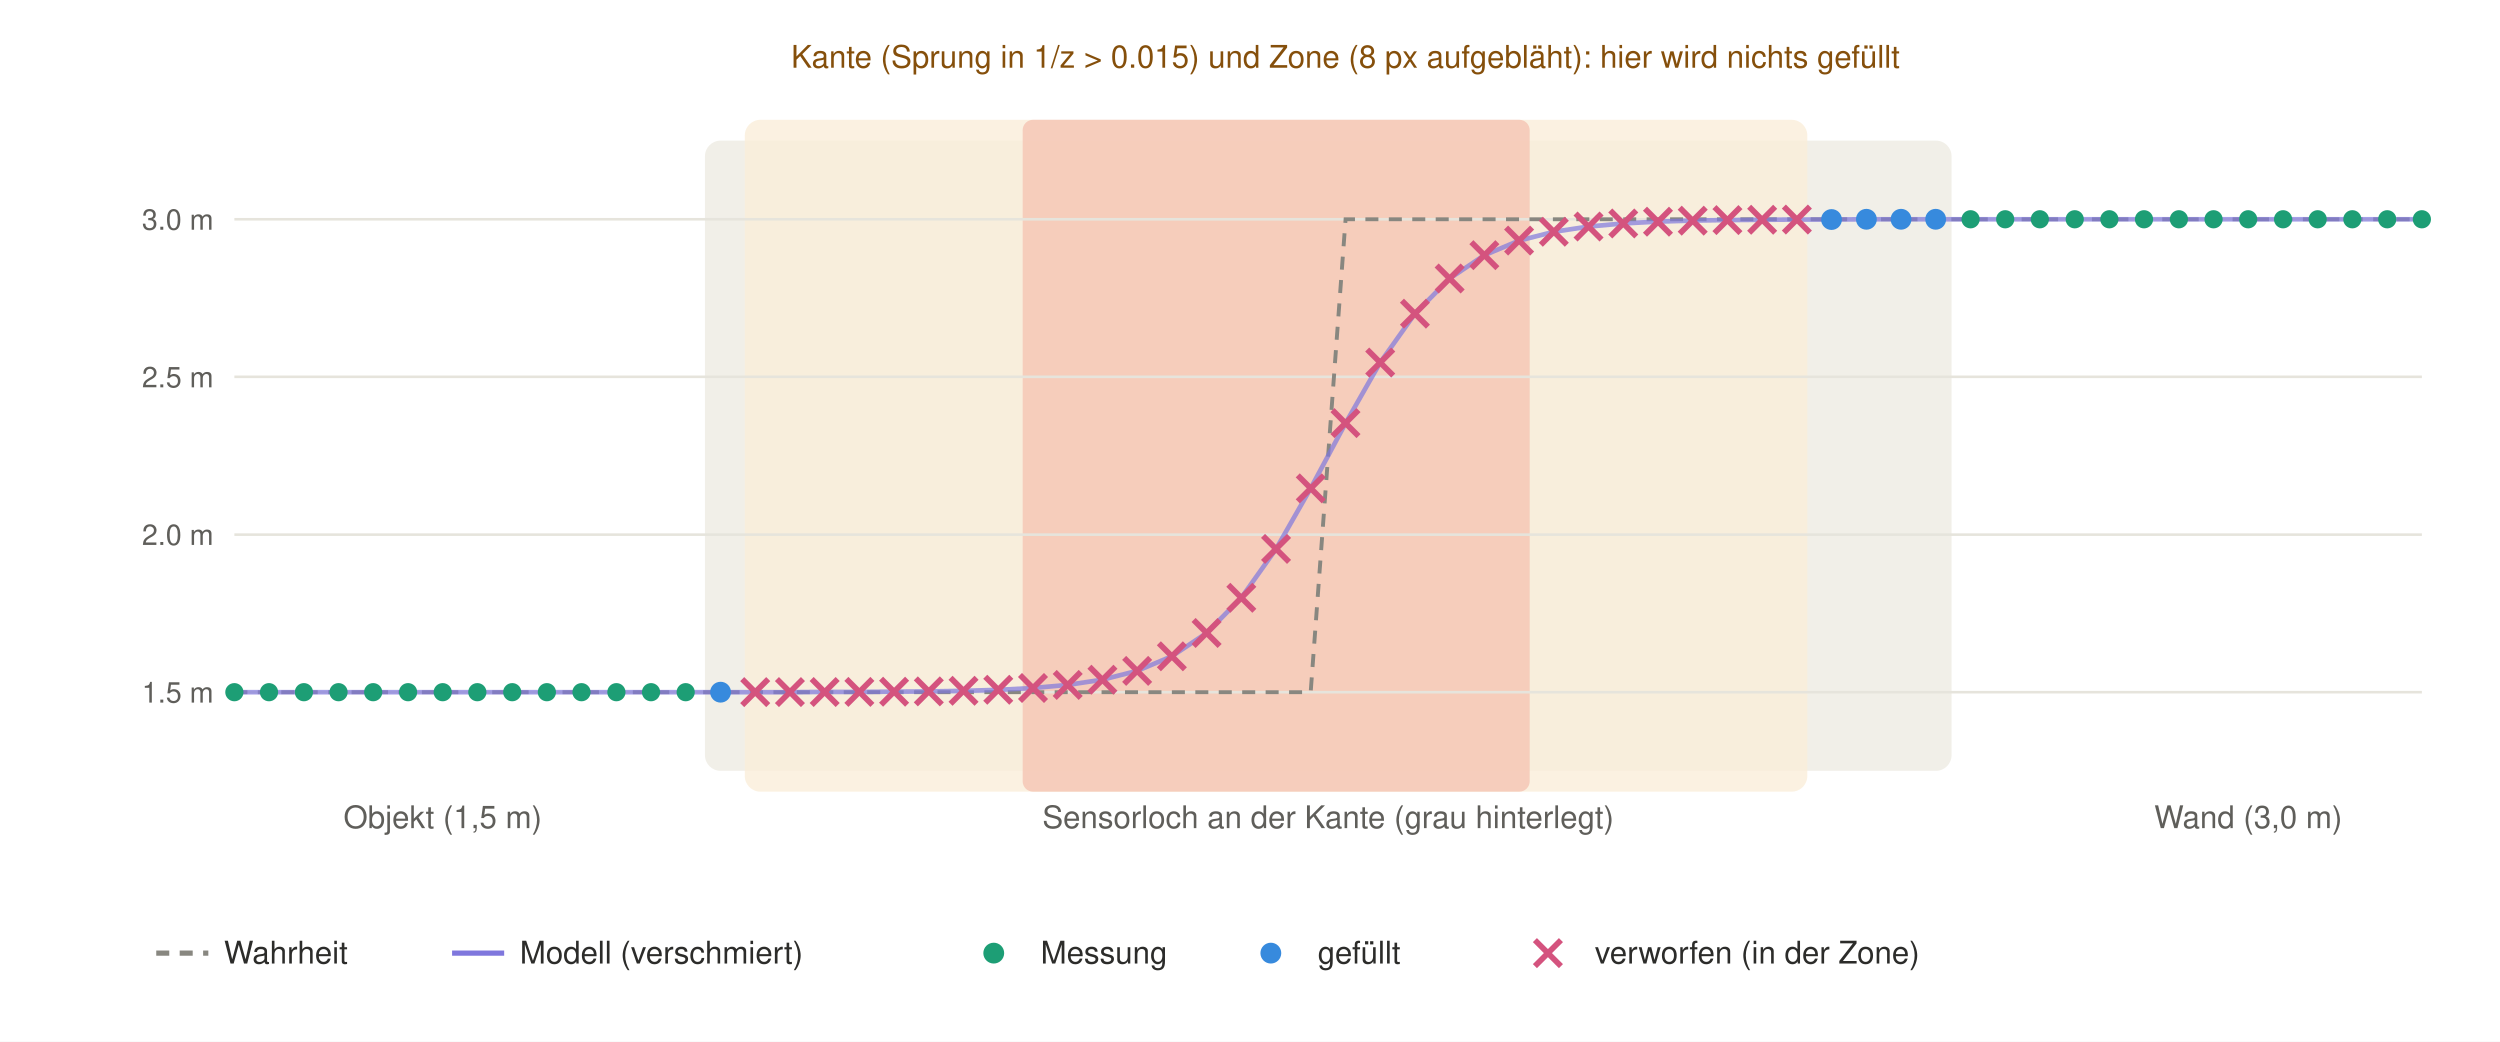
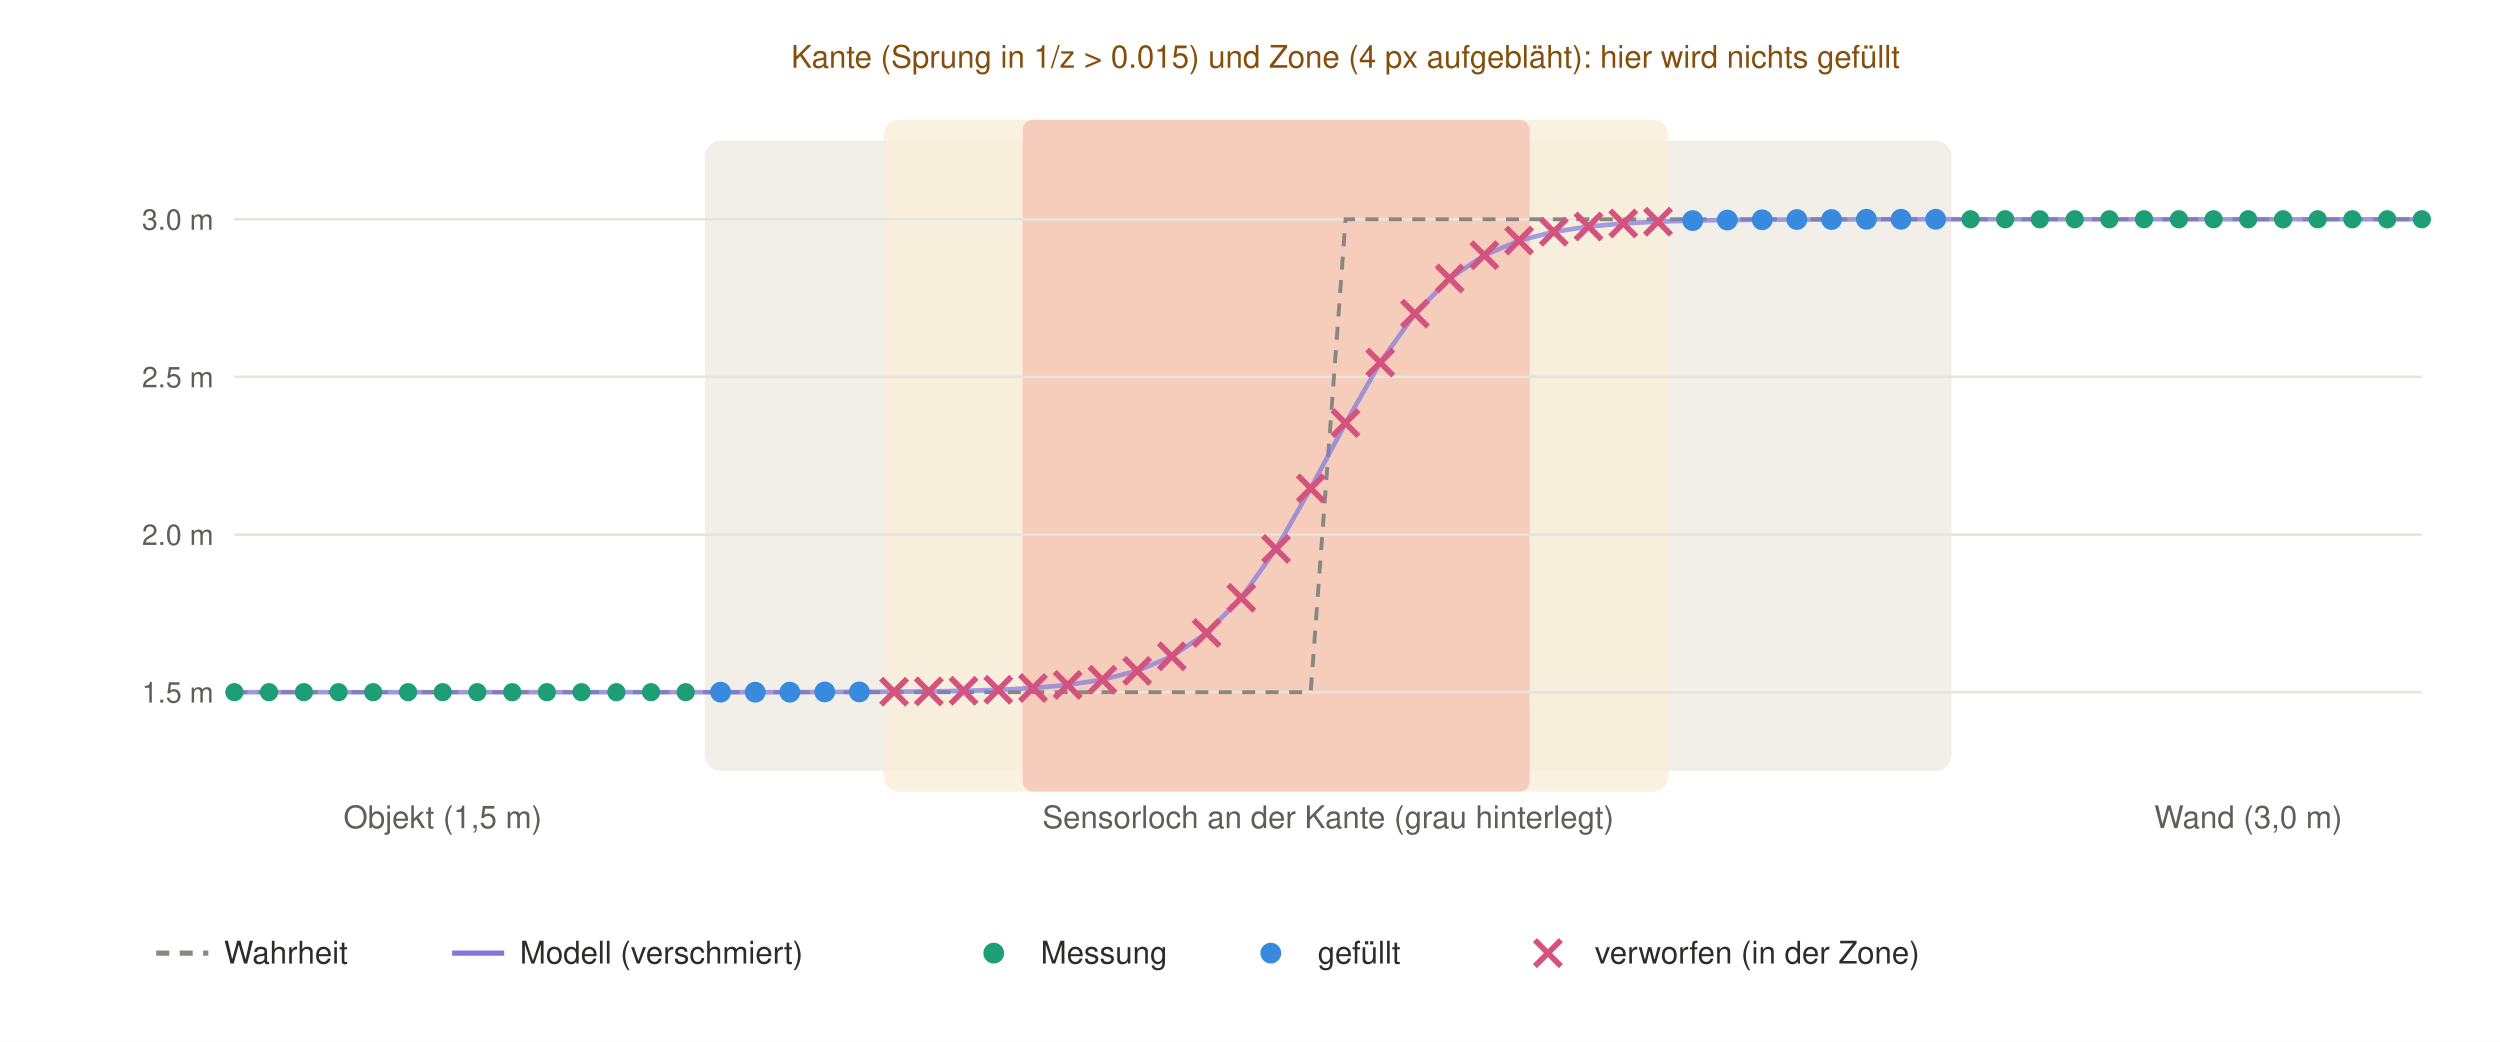
<svg xmlns="http://www.w3.org/2000/svg" width="960" height="400" viewBox="0 0 960 400" font-family="Helvetica, Arial, sans-serif">
  <rect width="960" height="400" fill="#ffffff" />
  <defs>
    <marker id="a" viewBox="0 0 10 10" refX="8" refY="5" markerWidth="7" markerHeight="7" orient="auto">
      <path d="M2 1L8 5L2 9" fill="none" stroke="#5F5E5A" stroke-width="1.6" />
    </marker>
  </defs>
  <rect x="270.7" y="54" width="478.7" height="242" fill="#F1EFE8" rx="6" />
-   <rect x="286.0" y="46" width="408.0" height="258" fill="#FAEEDA" opacity="0.8" rx="6" />
+   <rect x="339.3" y="46" width="301.3" height="258" fill="#FAEEDA" opacity="0.8" rx="6" />
  <rect x="392.7" y="46" width="194.7" height="258" fill="#F5C4B3" opacity="0.8" rx="4" />
-   <text x="516.667" y="26" font-size="12" text-anchor="middle" fill="#854F0B" font-weight="400">Kante (Sprung in 1/z &gt; 0.015) und Zone (8 px aufgebläht): hier wird nichts gefüllt</text>
+   <text x="516.667" y="26" font-size="12" text-anchor="middle" fill="#854F0B" font-weight="400">Kante (Sprung in 1/z &gt; 0.015) und Zone (4 px aufgebläht): hier wird nichts gefüllt</text>
  <line x1="90" x2="930" y1="265.8" y2="265.8" stroke="#e6e4dc" />
  <text x="82" y="269.789" font-size="11" text-anchor="end" fill="#5F5E5A" font-weight="400">1.5 m</text>
  <line x1="90" x2="930" y1="205.3" y2="205.3" stroke="#e6e4dc" />
  <text x="82" y="209.263" font-size="11" text-anchor="end" fill="#5F5E5A" font-weight="400">2.0 m</text>
  <line x1="90" x2="930" y1="144.7" y2="144.7" stroke="#e6e4dc" />
  <text x="82" y="148.737" font-size="11" text-anchor="end" fill="#5F5E5A" font-weight="400">2.5 m</text>
  <line x1="90" x2="930" y1="84.2" y2="84.2" stroke="#e6e4dc" />
  <text x="82" y="88.211" font-size="11" text-anchor="end" fill="#5F5E5A" font-weight="400">3.0 m</text>
  <polyline points="90.0,265.8 103.3,265.8 116.7,265.8 130.0,265.8 143.3,265.8 156.7,265.8 170.0,265.8 183.3,265.8 196.7,265.8 210.0,265.8 223.3,265.8 236.7,265.8 250.0,265.8 263.3,265.8 276.7,265.8 290.0,265.8 303.3,265.8 316.7,265.8 330.0,265.8 343.3,265.8 356.7,265.8 370.0,265.8 383.3,265.8 396.7,265.8 410.0,265.8 423.3,265.8 436.7,265.8 450.0,265.8 463.3,265.8 476.7,265.8 490.0,265.8 503.3,265.8 516.7,84.2 530.0,84.2 543.3,84.2 556.7,84.2 570.0,84.2 583.3,84.2 596.7,84.2 610.0,84.2 623.3,84.2 636.7,84.2 650.0,84.2 663.3,84.2 676.7,84.2 690.0,84.2 703.3,84.2 716.7,84.2 730.0,84.2 743.3,84.2 756.7,84.2 770.0,84.2 783.3,84.2 796.7,84.2 810.0,84.2 823.3,84.2 836.7,84.2 850.0,84.2 863.3,84.2 876.7,84.2 890.0,84.2 903.3,84.2 916.7,84.2 930.0,84.2" fill="none" stroke="#888780" stroke-width="1.5" stroke-dasharray="5 4" />
  <polyline points="90.0,265.8 103.3,265.8 116.7,265.8 130.0,265.8 143.3,265.8 156.7,265.8 170.0,265.8 183.3,265.8 196.7,265.8 210.0,265.8 223.3,265.8 236.7,265.8 250.0,265.8 263.3,265.8 276.7,265.8 290.0,265.8 303.3,265.8 316.7,265.7 330.0,265.7 343.3,265.6 356.7,265.5 370.0,265.3 383.3,264.9 396.7,264.2 410.0,263.0 423.3,261.0 436.7,257.6 450.0,252.0 463.3,243.1 476.7,229.5 490.0,210.8 503.3,187.5 516.7,162.5 530.0,139.2 543.3,120.5 556.7,106.9 570.0,98.0 583.3,92.4 596.7,89.0 610.0,87.0 623.3,85.8 636.7,85.1 650.0,84.7 663.3,84.5 676.7,84.4 690.0,84.3 703.3,84.3 716.7,84.2 730.0,84.2 743.3,84.2 756.7,84.2 770.0,84.2 783.3,84.2 796.7,84.2 810.0,84.2 823.3,84.2 836.7,84.2 850.0,84.2 863.3,84.2 876.7,84.2 890.0,84.2 903.3,84.2 916.7,84.2 930.0,84.2" fill="none" stroke="#7F77DD" stroke-width="1.8" opacity="0.7" />
  <circle cx="90.0" cy="265.8" r="3.5" fill="#1D9E75" />
  <circle cx="103.3" cy="265.8" r="3.5" fill="#1D9E75" />
  <circle cx="116.7" cy="265.8" r="3.5" fill="#1D9E75" />
  <circle cx="130.0" cy="265.8" r="3.5" fill="#1D9E75" />
  <circle cx="143.3" cy="265.8" r="3.5" fill="#1D9E75" />
  <circle cx="156.7" cy="265.8" r="3.5" fill="#1D9E75" />
  <circle cx="170.0" cy="265.8" r="3.5" fill="#1D9E75" />
  <circle cx="183.3" cy="265.8" r="3.5" fill="#1D9E75" />
  <circle cx="196.7" cy="265.8" r="3.5" fill="#1D9E75" />
  <circle cx="210.0" cy="265.8" r="3.5" fill="#1D9E75" />
  <circle cx="223.3" cy="265.8" r="3.5" fill="#1D9E75" />
  <circle cx="236.7" cy="265.8" r="3.5" fill="#1D9E75" />
  <circle cx="250.0" cy="265.8" r="3.5" fill="#1D9E75" />
  <circle cx="263.3" cy="265.8" r="3.5" fill="#1D9E75" />
  <circle cx="276.7" cy="265.8" r="4" fill="#378ADD" />
-   <line x1="285.0" y1="260.771" x2="295.0" y2="270.771" stroke="#D4537E" stroke-width="2.2" />
-   <line x1="285.0" y1="270.771" x2="295.0" y2="260.771" stroke="#D4537E" stroke-width="2.2" />
-   <line x1="298.333" y1="260.756" x2="308.333" y2="270.756" stroke="#D4537E" stroke-width="2.2" />
-   <line x1="298.333" y1="270.756" x2="308.333" y2="260.756" stroke="#D4537E" stroke-width="2.2" />
-   <line x1="311.667" y1="260.732" x2="321.667" y2="270.732" stroke="#D4537E" stroke-width="2.2" />
-   <line x1="311.667" y1="270.732" x2="321.667" y2="260.732" stroke="#D4537E" stroke-width="2.2" />
-   <line x1="325.0" y1="260.689" x2="335.0" y2="270.689" stroke="#D4537E" stroke-width="2.2" />
-   <line x1="325.0" y1="270.689" x2="335.0" y2="260.689" stroke="#D4537E" stroke-width="2.2" />
+   <circle cx="290.0" cy="265.8" r="4" fill="#378ADD" />
+   <circle cx="303.3" cy="265.8" r="4" fill="#378ADD" />
+   <circle cx="316.7" cy="265.7" r="4" fill="#378ADD" />
+   <circle cx="330.0" cy="265.7" r="4" fill="#378ADD" />
  <line x1="338.333" y1="260.615" x2="348.333" y2="270.615" stroke="#D4537E" stroke-width="2.2" />
  <line x1="338.333" y1="270.615" x2="348.333" y2="260.615" stroke="#D4537E" stroke-width="2.2" />
  <line x1="351.667" y1="260.485" x2="361.667" y2="270.485" stroke="#D4537E" stroke-width="2.2" />
  <line x1="351.667" y1="270.485" x2="361.667" y2="260.485" stroke="#D4537E" stroke-width="2.2" />
  <line x1="365.0" y1="260.259" x2="375.0" y2="270.259" stroke="#D4537E" stroke-width="2.2" />
  <line x1="365.0" y1="270.259" x2="375.0" y2="260.259" stroke="#D4537E" stroke-width="2.2" />
  <line x1="378.333" y1="259.867" x2="388.333" y2="269.867" stroke="#D4537E" stroke-width="2.2" />
  <line x1="378.333" y1="269.867" x2="388.333" y2="259.867" stroke="#D4537E" stroke-width="2.2" />
  <line x1="391.667" y1="259.188" x2="401.667" y2="269.188" stroke="#D4537E" stroke-width="2.2" />
  <line x1="391.667" y1="269.188" x2="401.667" y2="259.188" stroke="#D4537E" stroke-width="2.2" />
  <line x1="405.0" y1="258.017" x2="415.0" y2="268.017" stroke="#D4537E" stroke-width="2.2" />
  <line x1="405.0" y1="268.017" x2="415.0" y2="258.017" stroke="#D4537E" stroke-width="2.2" />
  <line x1="418.333" y1="256.012" x2="428.333" y2="266.012" stroke="#D4537E" stroke-width="2.2" />
  <line x1="418.333" y1="266.012" x2="428.333" y2="256.012" stroke="#D4537E" stroke-width="2.2" />
  <line x1="431.667" y1="252.622" x2="441.667" y2="262.622" stroke="#D4537E" stroke-width="2.2" />
  <line x1="431.667" y1="262.622" x2="441.667" y2="252.622" stroke="#D4537E" stroke-width="2.2" />
  <line x1="445.0" y1="247.015" x2="455.0" y2="257.015" stroke="#D4537E" stroke-width="2.2" />
  <line x1="445.0" y1="257.015" x2="455.0" y2="247.015" stroke="#D4537E" stroke-width="2.2" />
  <line x1="458.333" y1="238.063" x2="468.333" y2="248.063" stroke="#D4537E" stroke-width="2.2" />
  <line x1="458.333" y1="248.063" x2="468.333" y2="238.063" stroke="#D4537E" stroke-width="2.2" />
  <line x1="471.667" y1="224.549" x2="481.667" y2="234.549" stroke="#D4537E" stroke-width="2.2" />
  <line x1="471.667" y1="234.549" x2="481.667" y2="224.549" stroke="#D4537E" stroke-width="2.2" />
  <line x1="485.0" y1="205.782" x2="495.0" y2="215.782" stroke="#D4537E" stroke-width="2.2" />
  <line x1="485.0" y1="215.782" x2="495.0" y2="205.782" stroke="#D4537E" stroke-width="2.2" />
  <line x1="498.333" y1="182.529" x2="508.333" y2="192.529" stroke="#D4537E" stroke-width="2.2" />
  <line x1="498.333" y1="192.529" x2="508.333" y2="182.529" stroke="#D4537E" stroke-width="2.2" />
  <line x1="511.667" y1="157.471" x2="521.667" y2="167.471" stroke="#D4537E" stroke-width="2.2" />
  <line x1="511.667" y1="167.471" x2="521.667" y2="157.471" stroke="#D4537E" stroke-width="2.2" />
  <line x1="525.0" y1="134.218" x2="535.0" y2="144.218" stroke="#D4537E" stroke-width="2.2" />
  <line x1="525.0" y1="144.218" x2="535.0" y2="134.218" stroke="#D4537E" stroke-width="2.2" />
  <line x1="538.333" y1="115.451" x2="548.333" y2="125.451" stroke="#D4537E" stroke-width="2.2" />
  <line x1="538.333" y1="125.451" x2="548.333" y2="115.451" stroke="#D4537E" stroke-width="2.2" />
  <line x1="551.667" y1="101.937" x2="561.667" y2="111.937" stroke="#D4537E" stroke-width="2.2" />
  <line x1="551.667" y1="111.937" x2="561.667" y2="101.937" stroke="#D4537E" stroke-width="2.2" />
  <line x1="565.0" y1="92.985" x2="575.0" y2="102.985" stroke="#D4537E" stroke-width="2.2" />
  <line x1="565.0" y1="102.985" x2="575.0" y2="92.985" stroke="#D4537E" stroke-width="2.2" />
  <line x1="578.333" y1="87.378" x2="588.333" y2="97.378" stroke="#D4537E" stroke-width="2.2" />
  <line x1="578.333" y1="97.378" x2="588.333" y2="87.378" stroke="#D4537E" stroke-width="2.2" />
  <line x1="591.667" y1="83.988" x2="601.667" y2="93.988" stroke="#D4537E" stroke-width="2.2" />
  <line x1="591.667" y1="93.988" x2="601.667" y2="83.988" stroke="#D4537E" stroke-width="2.2" />
  <line x1="605.0" y1="81.983" x2="615.0" y2="91.983" stroke="#D4537E" stroke-width="2.2" />
  <line x1="605.0" y1="91.983" x2="615.0" y2="81.983" stroke="#D4537E" stroke-width="2.2" />
  <line x1="618.333" y1="80.812" x2="628.333" y2="90.812" stroke="#D4537E" stroke-width="2.2" />
  <line x1="618.333" y1="90.812" x2="628.333" y2="80.812" stroke="#D4537E" stroke-width="2.2" />
  <line x1="631.667" y1="80.133" x2="641.667" y2="90.133" stroke="#D4537E" stroke-width="2.2" />
  <line x1="631.667" y1="90.133" x2="641.667" y2="80.133" stroke="#D4537E" stroke-width="2.2" />
-   <line x1="645.0" y1="79.741" x2="655.0" y2="89.741" stroke="#D4537E" stroke-width="2.2" />
-   <line x1="645.0" y1="89.741" x2="655.0" y2="79.741" stroke="#D4537E" stroke-width="2.2" />
-   <line x1="658.333" y1="79.515" x2="668.333" y2="89.515" stroke="#D4537E" stroke-width="2.2" />
-   <line x1="658.333" y1="89.515" x2="668.333" y2="79.515" stroke="#D4537E" stroke-width="2.2" />
-   <line x1="671.667" y1="79.385" x2="681.667" y2="89.385" stroke="#D4537E" stroke-width="2.2" />
-   <line x1="671.667" y1="89.385" x2="681.667" y2="79.385" stroke="#D4537E" stroke-width="2.2" />
-   <line x1="685.0" y1="79.311" x2="695.0" y2="89.311" stroke="#D4537E" stroke-width="2.2" />
-   <line x1="685.0" y1="89.311" x2="695.0" y2="79.311" stroke="#D4537E" stroke-width="2.2" />
+   <circle cx="650.0" cy="84.7" r="4" fill="#378ADD" />
+   <circle cx="663.3" cy="84.5" r="4" fill="#378ADD" />
+   <circle cx="676.7" cy="84.4" r="4" fill="#378ADD" />
+   <circle cx="690.0" cy="84.3" r="4" fill="#378ADD" />
  <circle cx="703.3" cy="84.3" r="4" fill="#378ADD" />
  <circle cx="716.7" cy="84.2" r="4" fill="#378ADD" />
  <circle cx="730.0" cy="84.2" r="4" fill="#378ADD" />
  <circle cx="743.3" cy="84.2" r="4" fill="#378ADD" />
  <circle cx="756.7" cy="84.2" r="3.5" fill="#1D9E75" />
  <circle cx="770.0" cy="84.2" r="3.5" fill="#1D9E75" />
  <circle cx="783.3" cy="84.2" r="3.5" fill="#1D9E75" />
  <circle cx="796.7" cy="84.2" r="3.5" fill="#1D9E75" />
  <circle cx="810.0" cy="84.2" r="3.5" fill="#1D9E75" />
  <circle cx="823.3" cy="84.2" r="3.5" fill="#1D9E75" />
  <circle cx="836.7" cy="84.2" r="3.5" fill="#1D9E75" />
  <circle cx="850.0" cy="84.2" r="3.5" fill="#1D9E75" />
  <circle cx="863.3" cy="84.2" r="3.5" fill="#1D9E75" />
  <circle cx="876.7" cy="84.2" r="3.5" fill="#1D9E75" />
  <circle cx="890.0" cy="84.2" r="3.5" fill="#1D9E75" />
  <circle cx="903.3" cy="84.2" r="3.5" fill="#1D9E75" />
  <circle cx="916.7" cy="84.2" r="3.5" fill="#1D9E75" />
  <circle cx="930.0" cy="84.2" r="3.5" fill="#1D9E75" />
  <text x="510.0" y="318" font-size="12" text-anchor="middle" fill="#5F5E5A" font-weight="400">Sensorloch an der Kante (grau hinterlegt)</text>
  <text x="170.0" y="318" font-size="12" text-anchor="middle" fill="#5F5E5A" font-weight="400">Objekt (1,5 m)</text>
  <text x="863.333" y="318" font-size="12" text-anchor="middle" fill="#5F5E5A" font-weight="400">Wand (3,0 m)</text>
  <line x1="60" x2="80" y1="366" y2="366" stroke="#888780" stroke-width="2" stroke-dasharray="5 4" />
  <text x="86" y="370" font-size="12" text-anchor="start" fill="#2C2C2A" font-weight="400">Wahrheit</text>
  <line x1="173.6" x2="193.6" y1="366" y2="366" stroke="#7F77DD" stroke-width="2" />
  <text x="199.6" y="370" font-size="12" text-anchor="start" fill="#2C2C2A" font-weight="400">Modell (verschmiert)</text>
  <circle cx="381.6" cy="366" r="4" fill="#1D9E75" />
  <text x="399.6" y="370" font-size="12" text-anchor="start" fill="#2C2C2A" font-weight="400">Messung</text>
  <circle cx="488.0" cy="366" r="4" fill="#378ADD" />
  <text x="506.0" y="370" font-size="12" text-anchor="start" fill="#2C2C2A" font-weight="400">gefüllt</text>
  <line x1="589.4" y1="361" x2="599.4" y2="371" stroke="#D4537E" stroke-width="2.2" />
  <line x1="589.4" y1="371" x2="599.4" y2="361" stroke="#D4537E" stroke-width="2.2" />
  <text x="612.4" y="370" font-size="12" text-anchor="start" fill="#2C2C2A" font-weight="400">verworfen (in der Zone)</text>
</svg>
